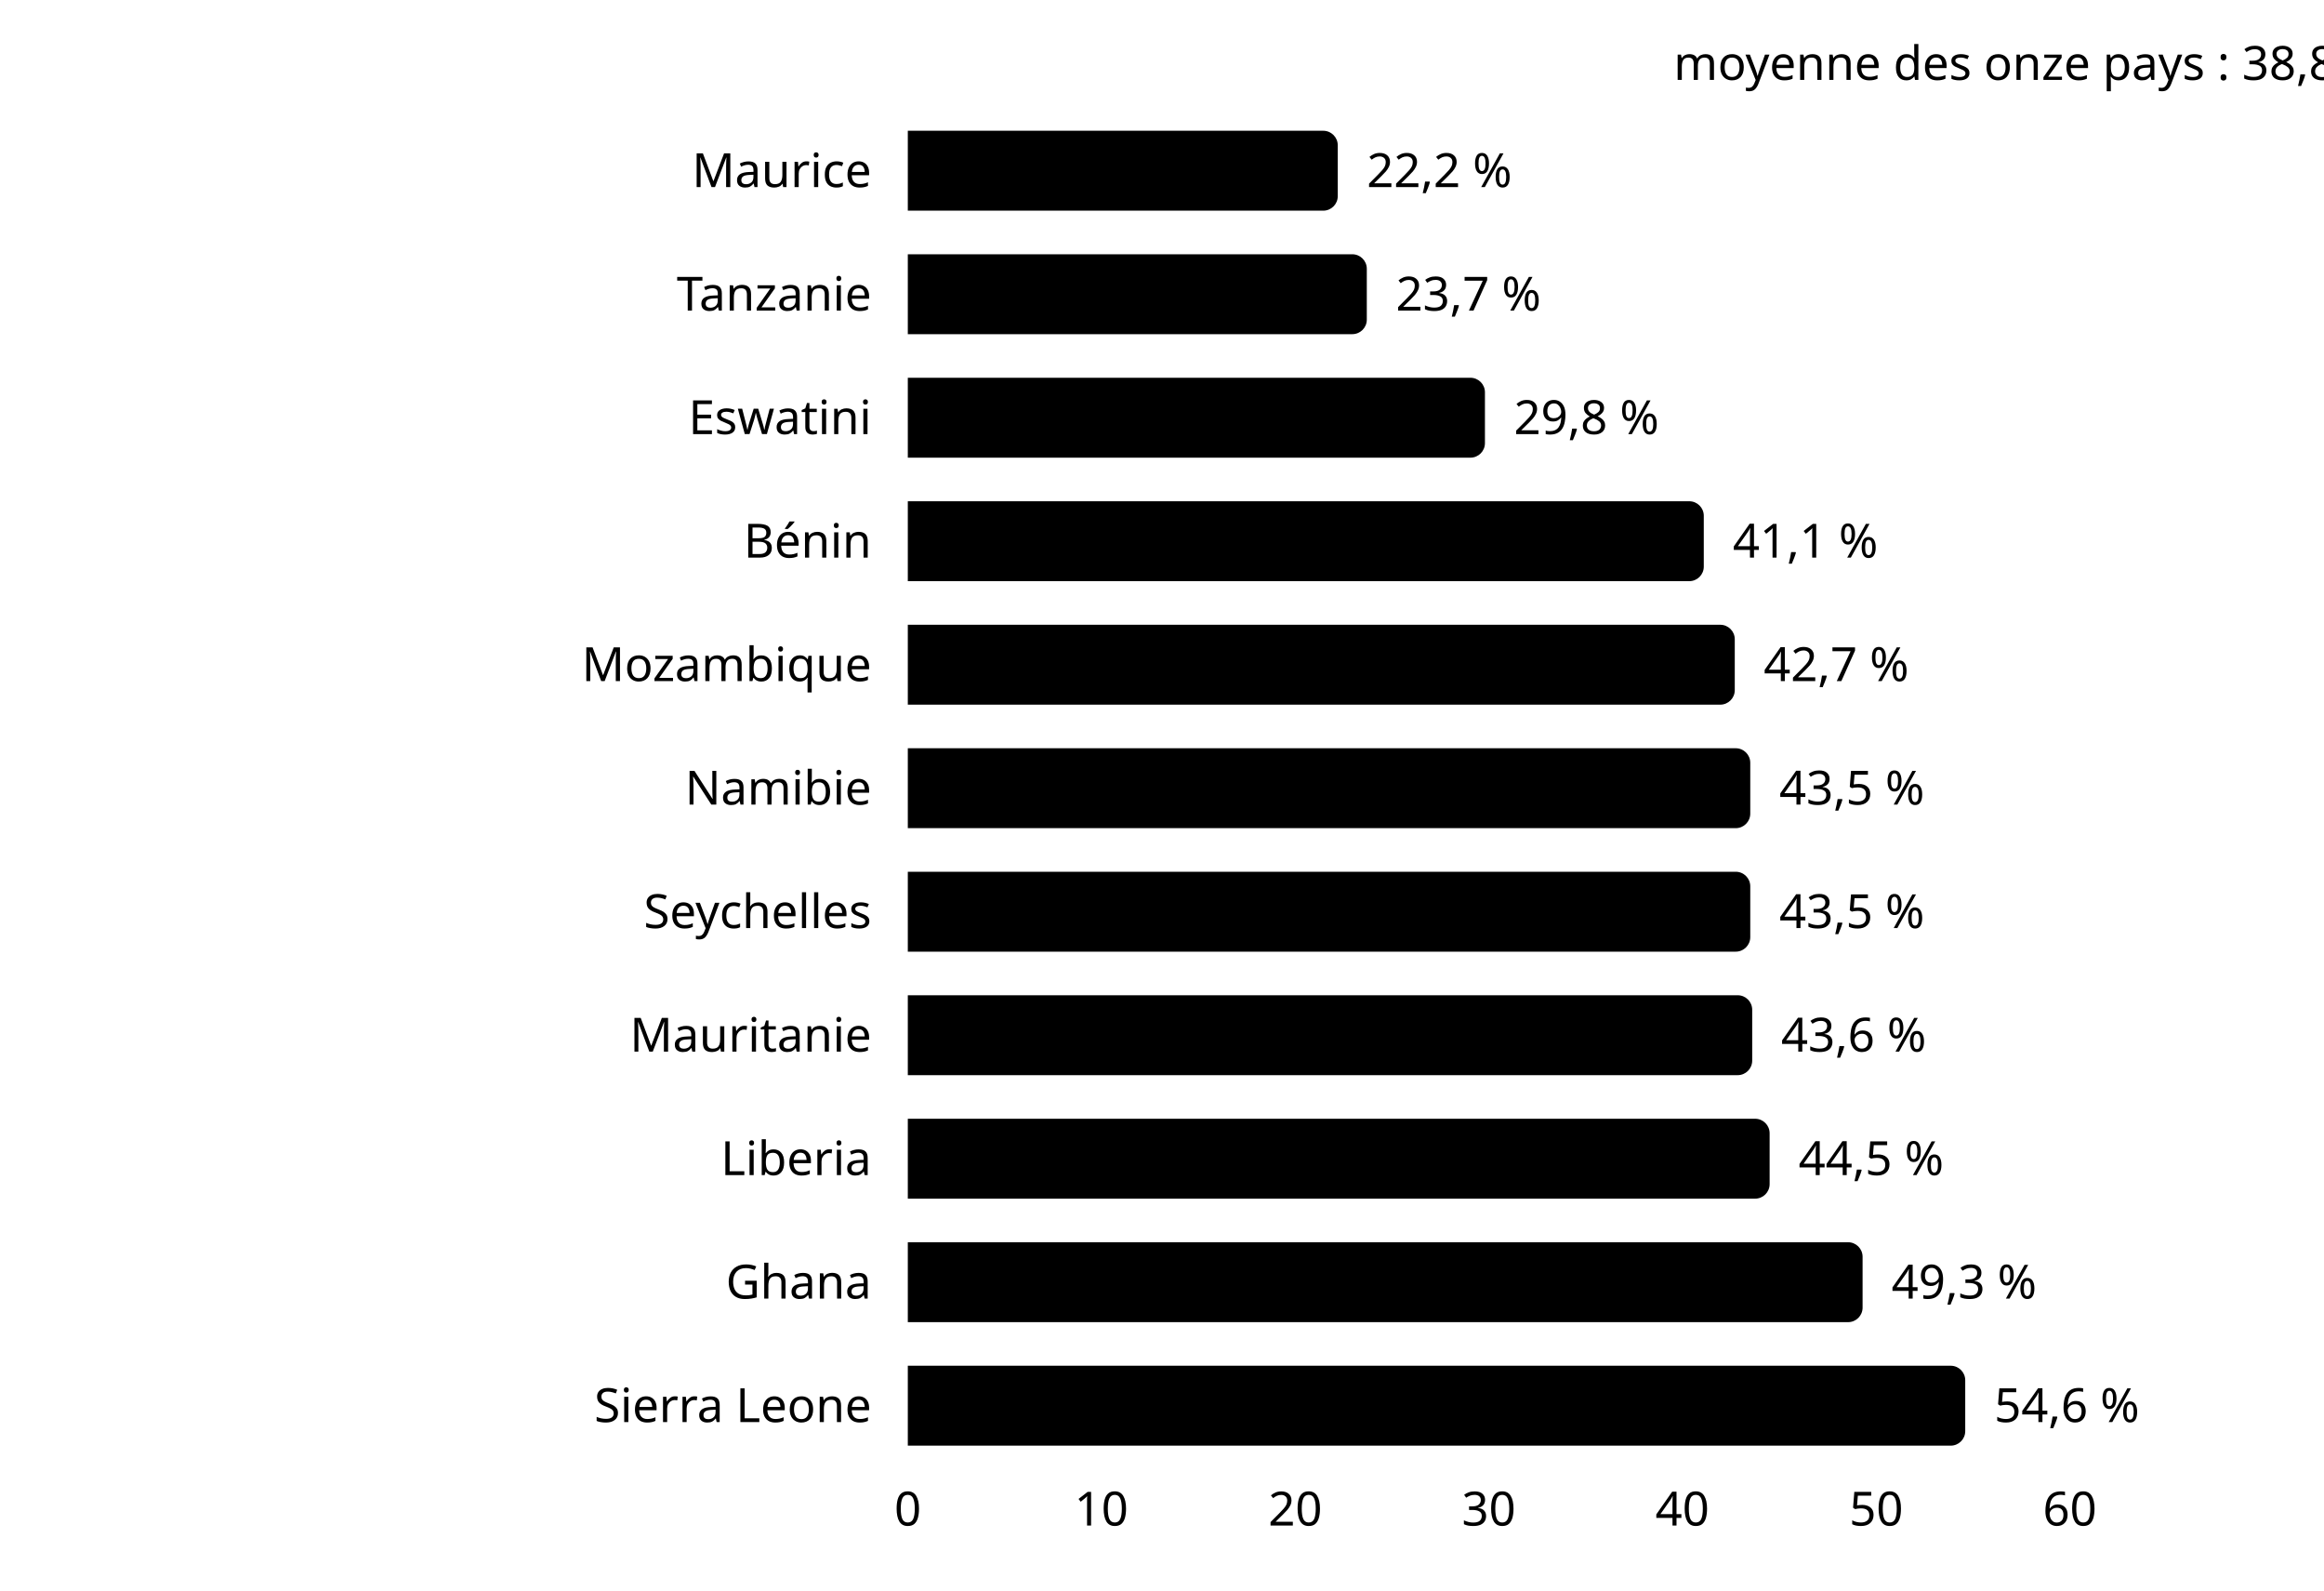
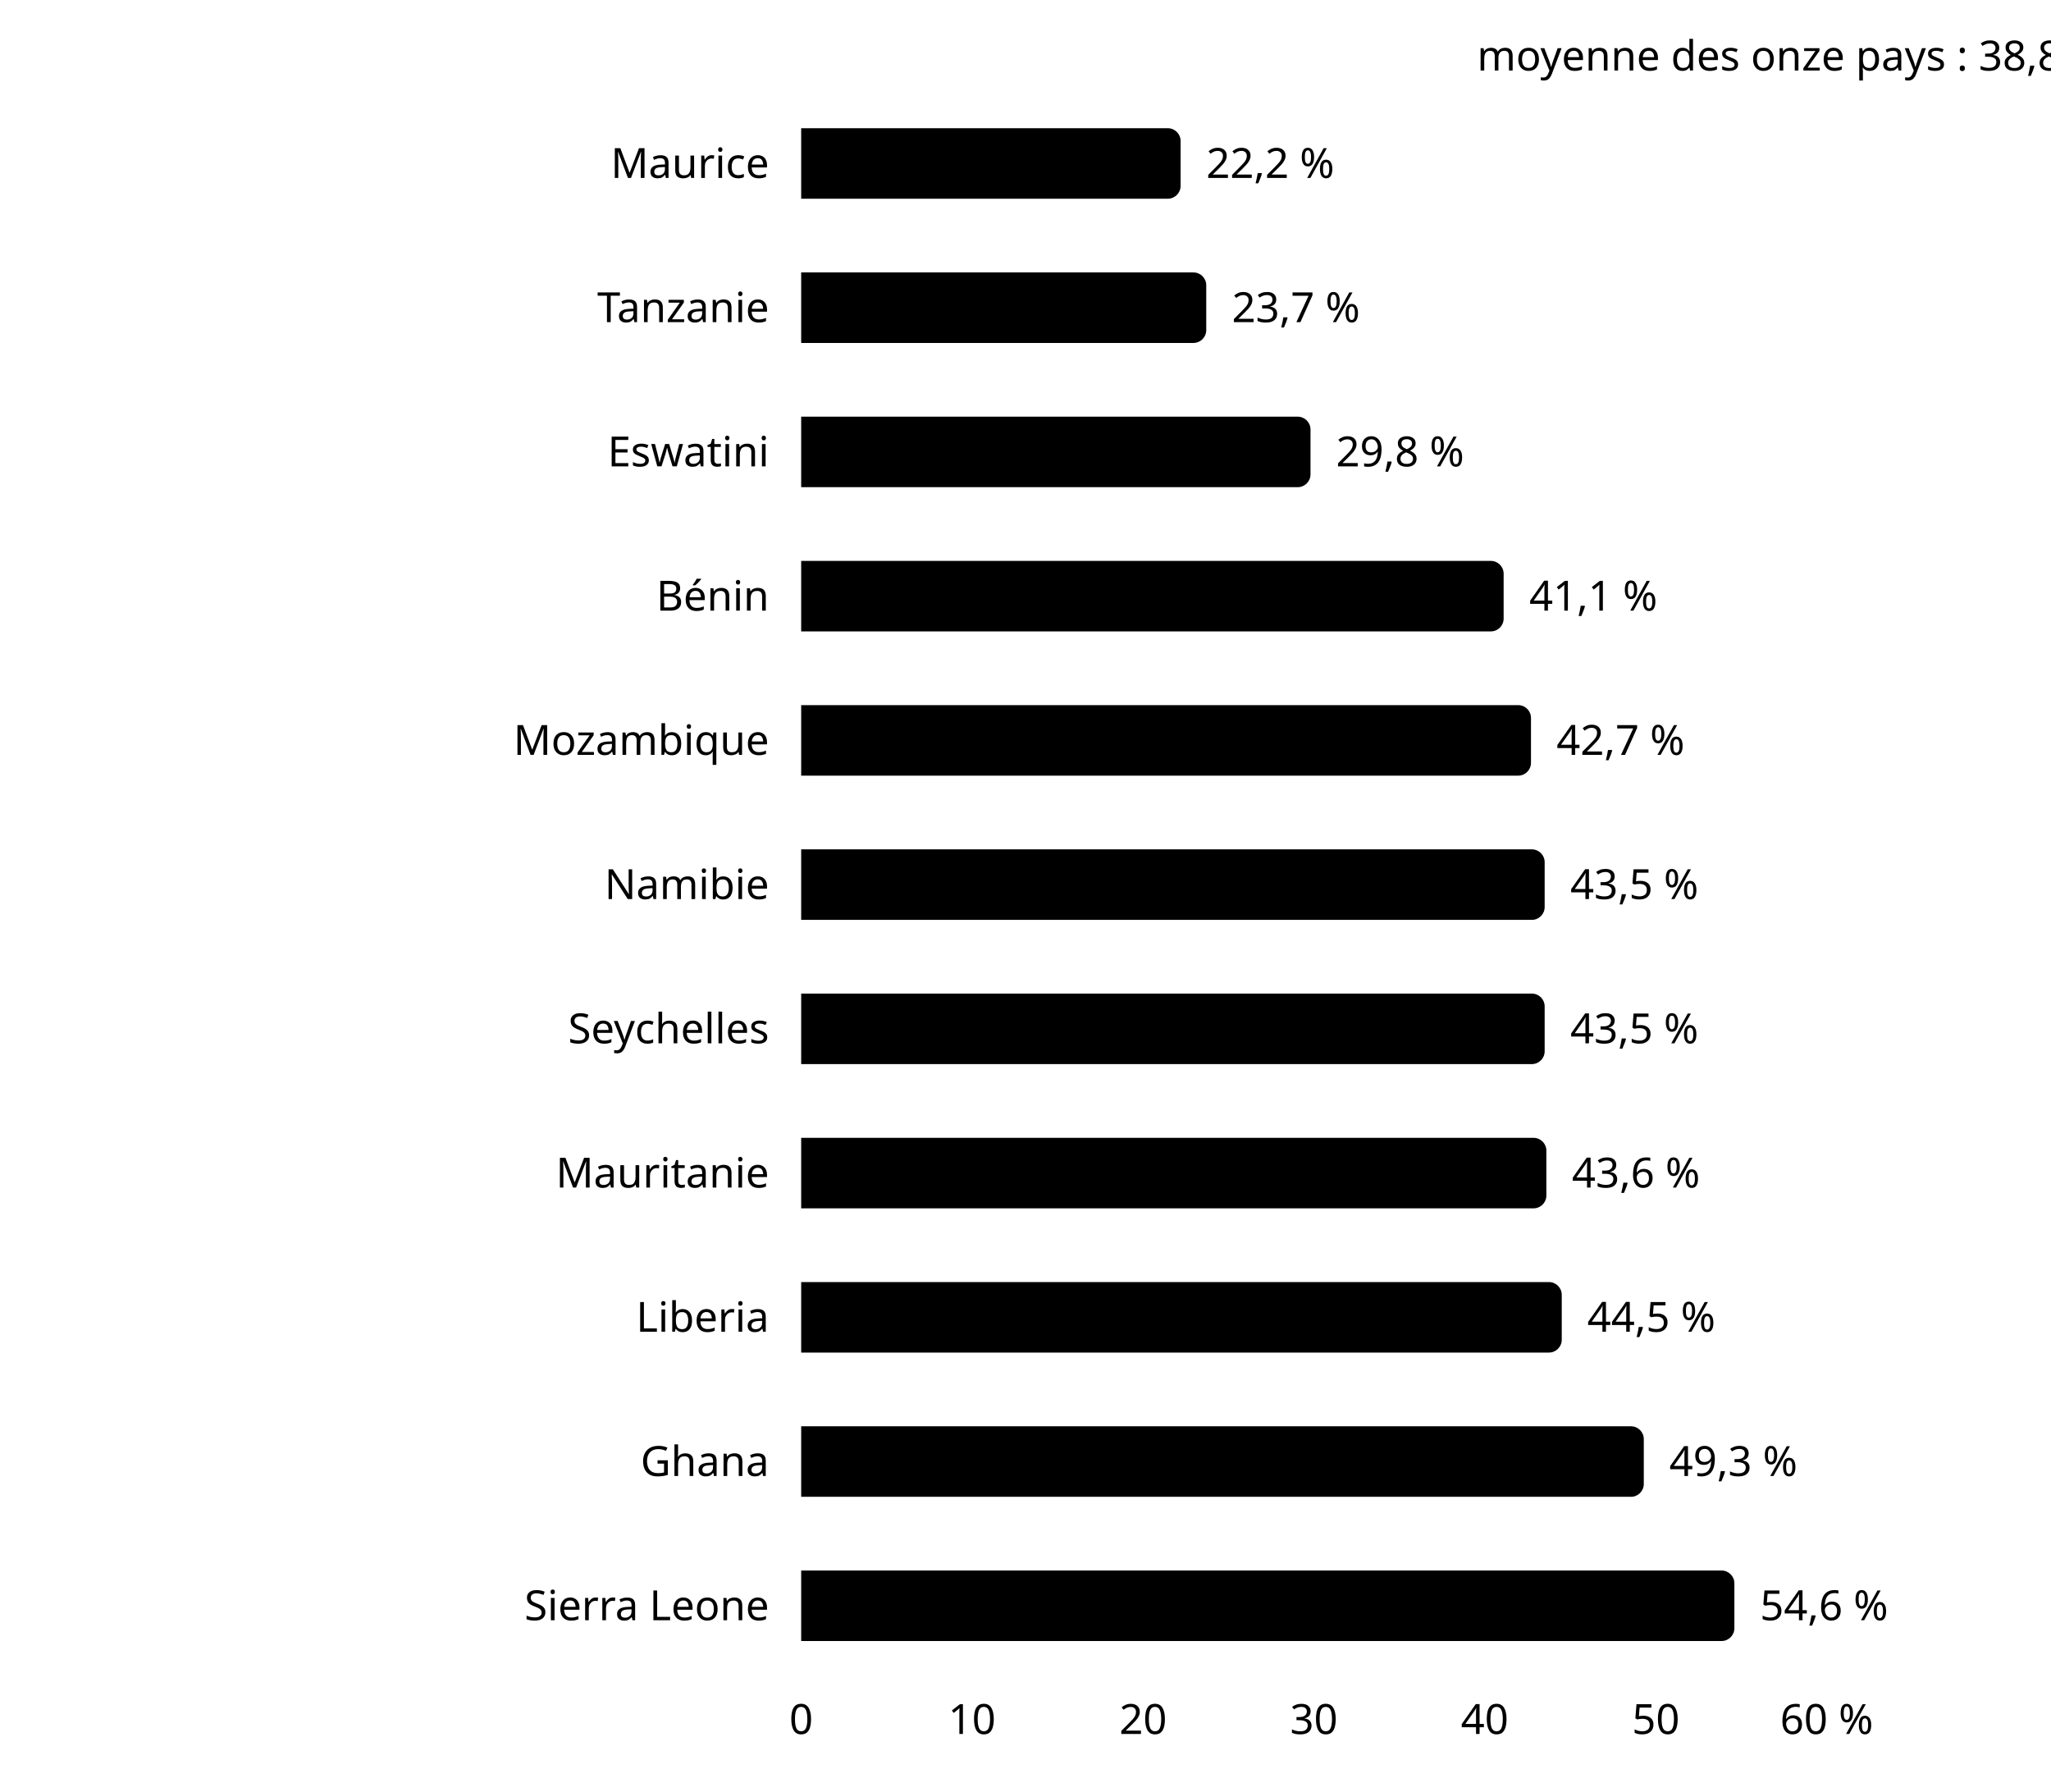
- <svg xmlns="http://www.w3.org/2000/svg" viewBox="0 0 640 438" width="640" height="438" role="img" aria-labelledby="harcelement-onze-pays-t harcelement-onze-pays-d" class="" font-family="Public Sans, Segoe UI, system-ui, sans-serif" font-size="13">
-   <line class="grid" x1="250.0" y1="24" x2="250.0" y2="404" />
-   <text class="t-sm" x="250.0" y="420" text-anchor="middle">0</text>
-   <line class="grid" x1="303.3" y1="24" x2="303.3" y2="404" />
-   <text class="t-sm" x="303.3" y="420" text-anchor="middle">10</text>
-   <line class="grid" x1="356.7" y1="24" x2="356.7" y2="404" />
-   <text class="t-sm" x="356.7" y="420" text-anchor="middle">20</text>
-   <line class="grid" x1="410.0" y1="24" x2="410.0" y2="404" />
-   <text class="t-sm" x="410.0" y="420" text-anchor="middle">30</text>
-   <line class="grid" x1="463.3" y1="24" x2="463.3" y2="404" />
-   <text class="t-sm" x="463.3" y="420" text-anchor="middle">40</text>
-   <line class="grid" x1="516.7" y1="24" x2="516.7" y2="404" />
-   <text class="t-sm" x="516.7" y="420" text-anchor="middle">50</text>
-   <line class="grid" x1="570.0" y1="24" x2="570.0" y2="404" />
-   <text class="t-sm" x="570.0" y="420" text-anchor="middle">60</text>
-   <path class="f1" d="M250.0,36 h114.4 a4,4 0 0 1 4,4 v14 a4,4 0 0 1 -4,4 h-114.4 z" />
-   <text x="240" y="47.0" text-anchor="end" dominant-baseline="middle">Maurice</text>
-   <text class="t-num" x="376.4" y="47" dominant-baseline="middle">22,2 %</text>
-   <path class="f1" d="M250.0,70 h122.4 a4,4 0 0 1 4,4 v14 a4,4 0 0 1 -4,4 h-122.4 z" />
-   <text x="240" y="81.0" text-anchor="end" dominant-baseline="middle">Tanzanie</text>
-   <text class="t-num" x="384.4" y="81" dominant-baseline="middle">23,7 %</text>
-   <path class="f1" d="M250.0,104 h154.933 a4,4 0 0 1 4,4 v14 a4,4 0 0 1 -4,4 h-154.933 z" />
-   <text x="240" y="115.0" text-anchor="end" dominant-baseline="middle">Eswatini</text>
-   <text class="t-num" x="416.9" y="115" dominant-baseline="middle">29,8 %</text>
-   <path class="f1" d="M250.0,138 h215.2 a4,4 0 0 1 4,4 v14 a4,4 0 0 1 -4,4 h-215.2 z" />
-   <text x="240" y="149.0" text-anchor="end" dominant-baseline="middle">Bénin</text>
-   <text class="t-num" x="477.2" y="149" dominant-baseline="middle">41,1 %</text>
-   <path class="f1" d="M250.0,172 h223.733 a4,4 0 0 1 4,4 v14 a4,4 0 0 1 -4,4 h-223.733 z" />
-   <text x="240" y="183.0" text-anchor="end" dominant-baseline="middle">Mozambique</text>
-   <text class="t-num" x="485.7" y="183" dominant-baseline="middle">42,7 %</text>
-   <path class="f1" d="M250.0,206 h228.0 a4,4 0 0 1 4,4 v14 a4,4 0 0 1 -4,4 h-228.0 z" />
-   <text x="240" y="217.0" text-anchor="end" dominant-baseline="middle">Namibie</text>
-   <text class="t-num" x="490.0" y="217" dominant-baseline="middle">43,5 %</text>
-   <path class="f1" d="M250.0,240 h228.0 a4,4 0 0 1 4,4 v14 a4,4 0 0 1 -4,4 h-228.0 z" />
-   <text x="240" y="251.0" text-anchor="end" dominant-baseline="middle">Seychelles</text>
-   <text class="t-num" x="490.0" y="251" dominant-baseline="middle">43,5 %</text>
-   <path class="f1" d="M250.0,274 h228.533 a4,4 0 0 1 4,4 v14 a4,4 0 0 1 -4,4 h-228.533 z" />
-   <text x="240" y="285.0" text-anchor="end" dominant-baseline="middle">Mauritanie</text>
-   <text class="t-num" x="490.5" y="285" dominant-baseline="middle">43,6 %</text>
-   <path class="f1" d="M250.0,308 h233.333 a4,4 0 0 1 4,4 v14 a4,4 0 0 1 -4,4 h-233.333 z" />
-   <text x="240" y="319.0" text-anchor="end" dominant-baseline="middle">Liberia</text>
-   <text class="t-num" x="495.3" y="319" dominant-baseline="middle">44,5 %</text>
-   <path class="f1" d="M250.0,342 h258.933 a4,4 0 0 1 4,4 v14 a4,4 0 0 1 -4,4 h-258.933 z" />
-   <text x="240" y="353.0" text-anchor="end" dominant-baseline="middle">Ghana</text>
-   <text class="t-num" x="520.9" y="353" dominant-baseline="middle">49,3 %</text>
-   <path class="f1" d="M250.0,376 h287.2 a4,4 0 0 1 4,4 v14 a4,4 0 0 1 -4,4 h-287.2 z" />
-   <text x="240" y="387.0" text-anchor="end" dominant-baseline="middle">Sierra Leone</text>
-   <text class="t-num" x="549.2" y="387" dominant-baseline="middle">54,6 %</text>
-   <line class="ref" x1="456.9" y1="24" x2="456.9" y2="404" stroke-width="2" />
+ <svg xmlns="http://www.w3.org/2000/svg" viewBox="0 0 640 559" width="640" height="559" role="img" aria-labelledby="harcelement-onze-pays-t harcelement-onze-pays-d" class="" font-family="Public Sans, Segoe UI, system-ui, sans-serif" font-size="13">
+   <line class="grid" x1="250.0" y1="24" x2="250.0" y2="525" />
+   <text class="t-sm" x="250.0" y="541" text-anchor="middle">0</text>
+   <line class="grid" x1="303.3" y1="24" x2="303.3" y2="525" />
+   <text class="t-sm" x="303.3" y="541" text-anchor="middle">10</text>
+   <line class="grid" x1="356.7" y1="24" x2="356.7" y2="525" />
+   <text class="t-sm" x="356.7" y="541" text-anchor="middle">20</text>
+   <line class="grid" x1="410.0" y1="24" x2="410.0" y2="525" />
+   <text class="t-sm" x="410.0" y="541" text-anchor="middle">30</text>
+   <line class="grid" x1="463.3" y1="24" x2="463.3" y2="525" />
+   <text class="t-sm" x="463.3" y="541" text-anchor="middle">40</text>
+   <line class="grid" x1="516.7" y1="24" x2="516.7" y2="525" />
+   <text class="t-sm" x="516.7" y="541" text-anchor="middle">50</text>
+   <line class="grid" x1="570.0" y1="24" x2="570.0" y2="525" />
+   <text class="t-sm" x="570.0" y="541" text-anchor="middle">60 %</text>
+   <path class="f1" d="M250.0,40 h114.4 a4,4 0 0 1 4,4 v14 a4,4 0 0 1 -4,4 h-114.4 z" />
+   <text x="240" y="51.0" text-anchor="end" dominant-baseline="middle">Maurice</text>
+   <text class="t-num" x="376.4" y="51" dominant-baseline="middle">22,2 %</text>
+   <path class="f1" d="M250.0,85 h122.4 a4,4 0 0 1 4,4 v14 a4,4 0 0 1 -4,4 h-122.4 z" />
+   <text x="240" y="96.0" text-anchor="end" dominant-baseline="middle">Tanzanie</text>
+   <text class="t-num" x="384.4" y="96" dominant-baseline="middle">23,7 %</text>
+   <path class="f1" d="M250.0,130 h154.933 a4,4 0 0 1 4,4 v14 a4,4 0 0 1 -4,4 h-154.933 z" />
+   <text x="240" y="141.0" text-anchor="end" dominant-baseline="middle">Eswatini</text>
+   <text class="t-num" x="416.9" y="141" dominant-baseline="middle">29,8 %</text>
+   <path class="f1" d="M250.0,175 h215.2 a4,4 0 0 1 4,4 v14 a4,4 0 0 1 -4,4 h-215.2 z" />
+   <text x="240" y="186.0" text-anchor="end" dominant-baseline="middle">Bénin</text>
+   <text class="t-num" x="477.2" y="186" dominant-baseline="middle">41,1 %</text>
+   <path class="f1" d="M250.0,220 h223.733 a4,4 0 0 1 4,4 v14 a4,4 0 0 1 -4,4 h-223.733 z" />
+   <text x="240" y="231.0" text-anchor="end" dominant-baseline="middle">Mozambique</text>
+   <text class="t-num" x="485.7" y="231" dominant-baseline="middle">42,7 %</text>
+   <path class="f1" d="M250.0,265 h228.0 a4,4 0 0 1 4,4 v14 a4,4 0 0 1 -4,4 h-228.0 z" />
+   <text x="240" y="276.0" text-anchor="end" dominant-baseline="middle">Namibie</text>
+   <text class="t-num" x="490.0" y="276" dominant-baseline="middle">43,5 %</text>
+   <path class="f1" d="M250.0,310 h228.0 a4,4 0 0 1 4,4 v14 a4,4 0 0 1 -4,4 h-228.0 z" />
+   <text x="240" y="321.0" text-anchor="end" dominant-baseline="middle">Seychelles</text>
+   <text class="t-num" x="490.0" y="321" dominant-baseline="middle">43,5 %</text>
+   <path class="f1" d="M250.0,355 h228.533 a4,4 0 0 1 4,4 v14 a4,4 0 0 1 -4,4 h-228.533 z" />
+   <text x="240" y="366.0" text-anchor="end" dominant-baseline="middle">Mauritanie</text>
+   <text class="t-num" x="490.5" y="366" dominant-baseline="middle">43,6 %</text>
+   <path class="f1" d="M250.0,400 h233.333 a4,4 0 0 1 4,4 v14 a4,4 0 0 1 -4,4 h-233.333 z" />
+   <text x="240" y="411.0" text-anchor="end" dominant-baseline="middle">Liberia</text>
+   <text class="t-num" x="495.3" y="411" dominant-baseline="middle">44,5 %</text>
+   <path class="f1" d="M250.0,445 h258.933 a4,4 0 0 1 4,4 v14 a4,4 0 0 1 -4,4 h-258.933 z" />
+   <text x="240" y="456.0" text-anchor="end" dominant-baseline="middle">Ghana</text>
+   <text class="t-num" x="520.9" y="456" dominant-baseline="middle">49,3 %</text>
+   <path class="f1" d="M250.0,490 h287.2 a4,4 0 0 1 4,4 v14 a4,4 0 0 1 -4,4 h-287.2 z" />
+   <text x="240" y="501.0" text-anchor="end" dominant-baseline="middle">Sierra Leone</text>
+   <text class="t-num" x="549.2" y="501" dominant-baseline="middle">54,6 %</text>
+   <line class="ref" x1="456.9" y1="24" x2="456.9" y2="525" stroke-width="2" />
  <text class="t-sm" x="460.9" y="22">moyenne des onze pays : 38,8 %</text>
</svg>
